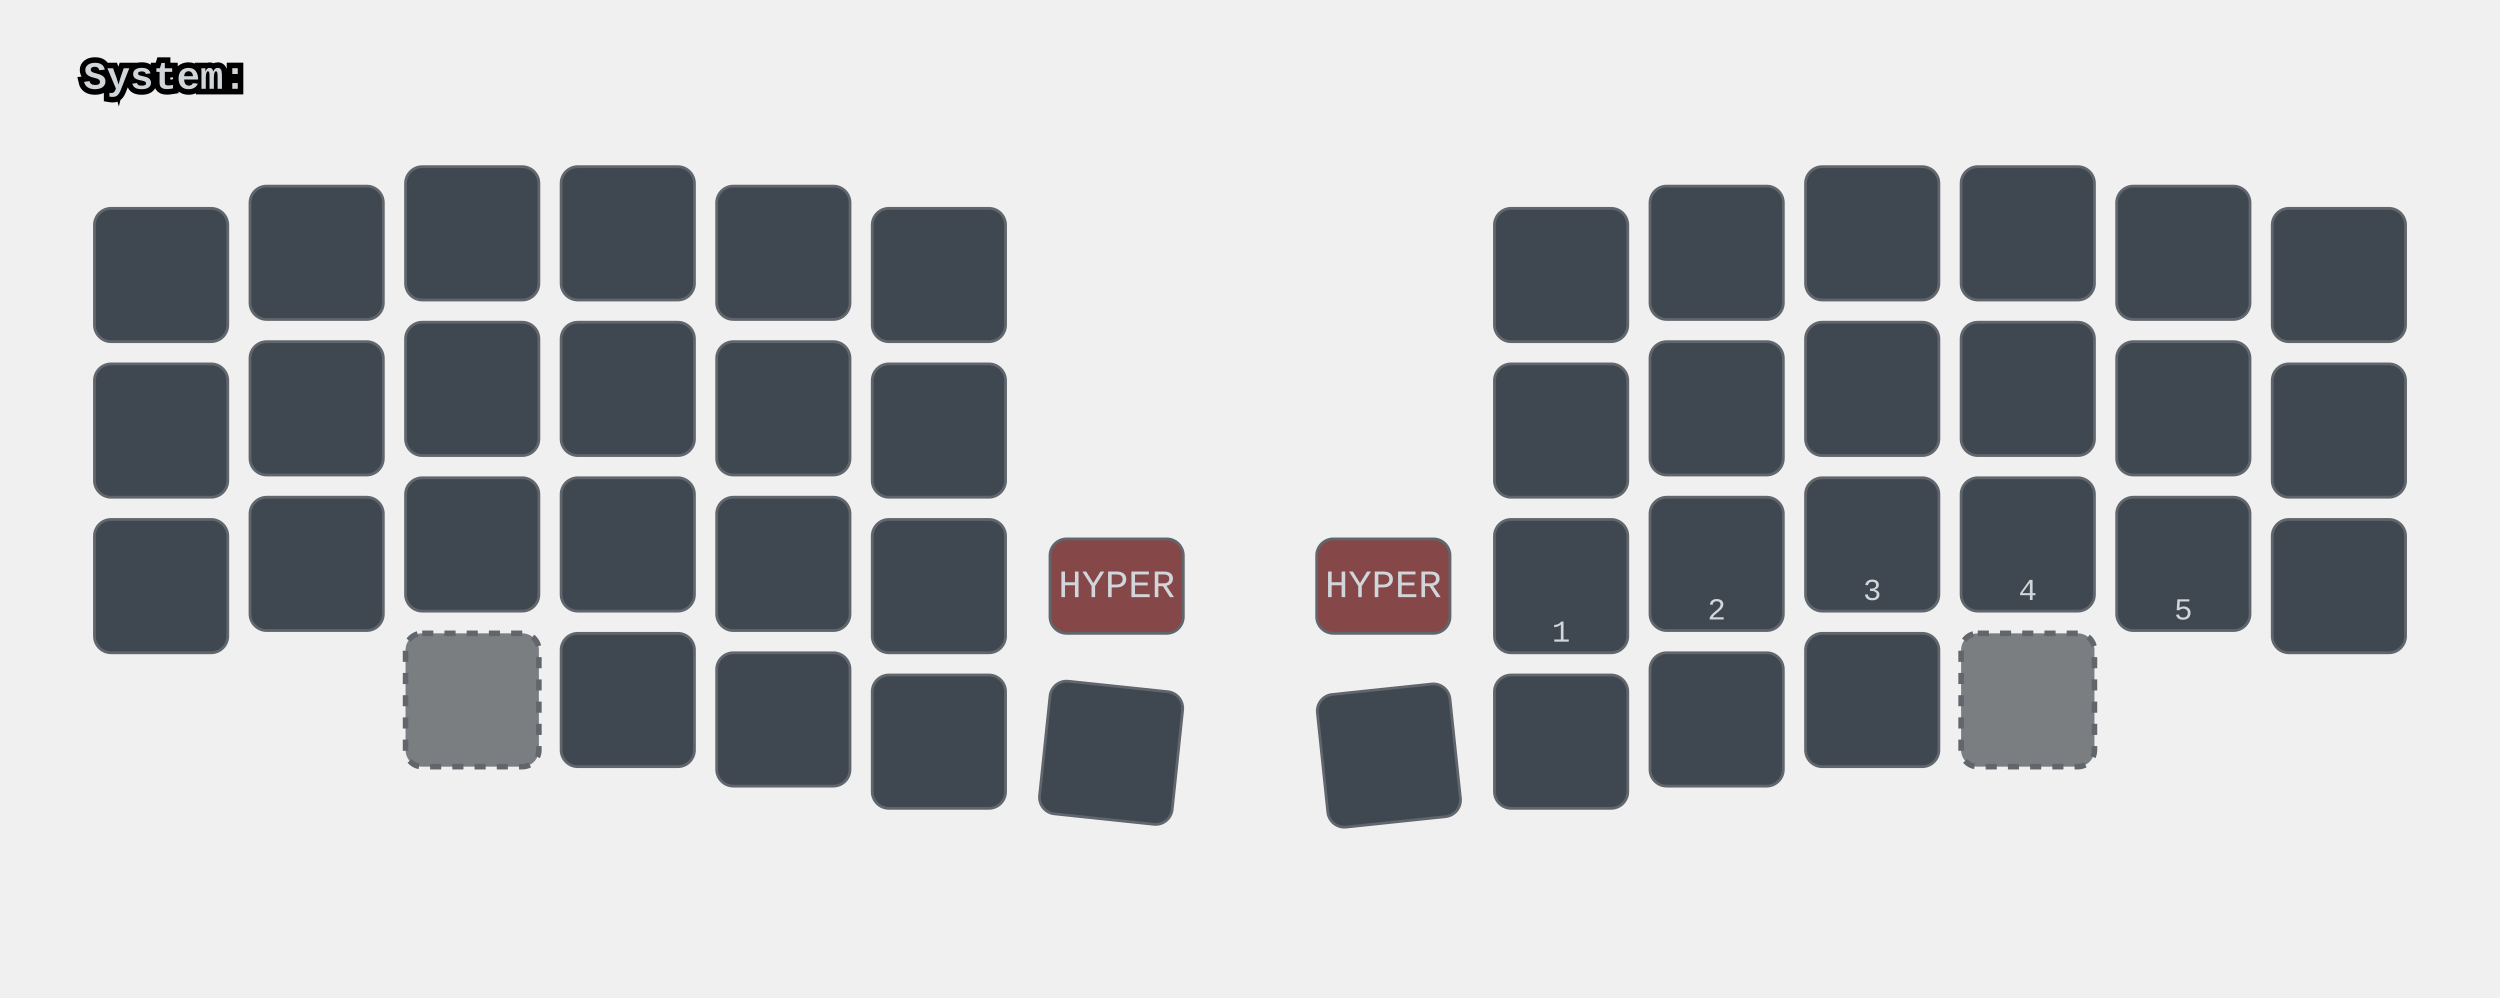
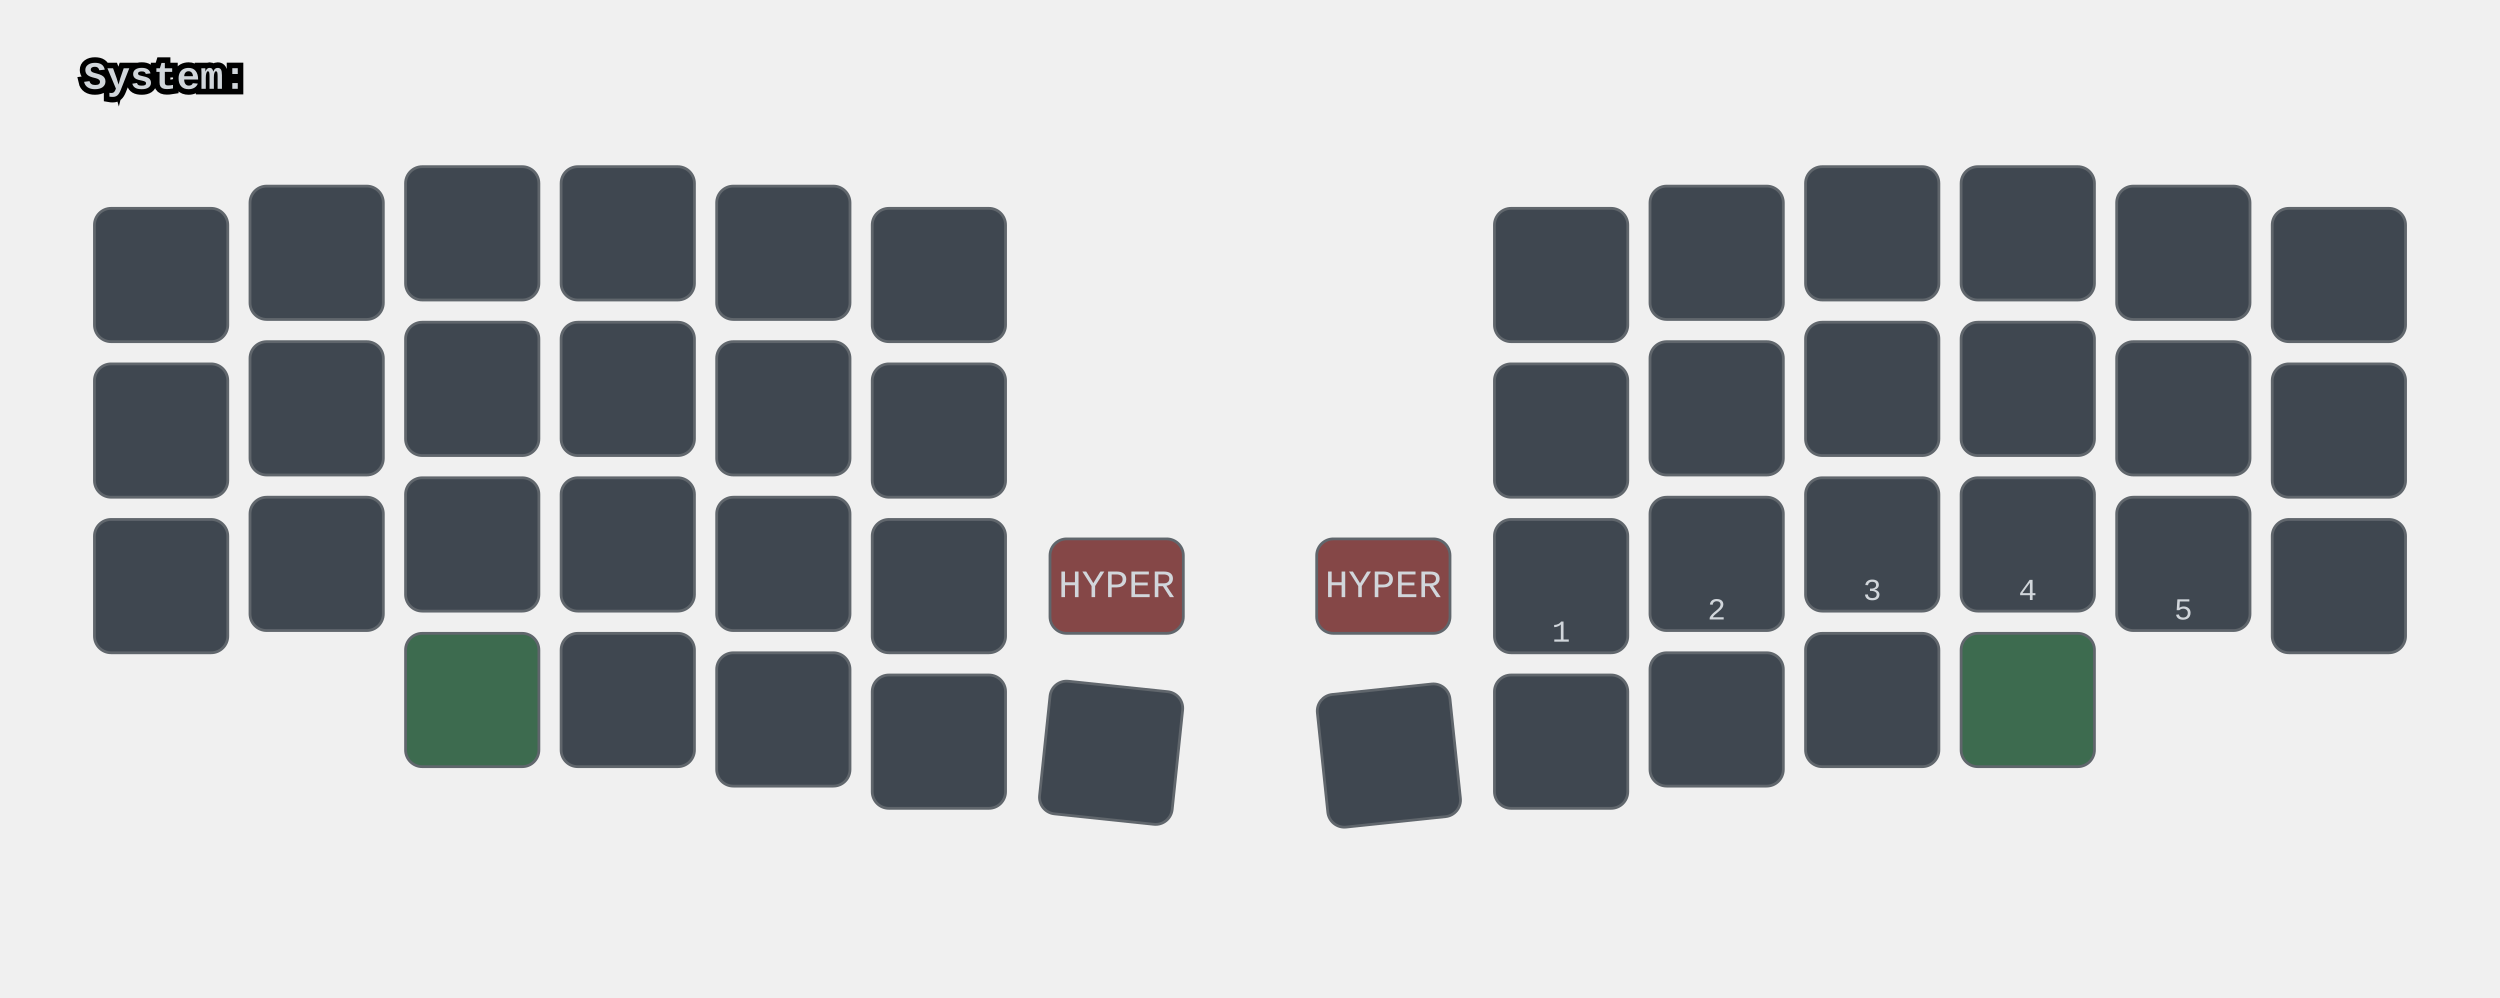
<svg xmlns="http://www.w3.org/2000/svg" xmlns:xlink="http://www.w3.org/1999/xlink" width="900" height="359" viewBox="0 0 900 359" class="keymap">
  <defs>/* start glyphs */
<svg id="mdi:apple-keyboard-caps">
      <svg id="mdi-apple-keyboard-caps" viewBox="0 0 24 24">
        <path d="M15,14V8H17.17L12,2.83L6.83,8H9V14H15M12,0L22,10H17V16H7V10H2L12,0M7,18H17V24H7V18M15,20H9V22H15V20Z" />
      </svg>
    </svg>
    <svg id="mdi:apple-keyboard-command">
      <svg id="mdi-apple-keyboard-command" viewBox="0 0 24 24">
        <path d="M6,2A4,4 0 0,1 10,6V8H14V6A4,4 0 0,1 18,2A4,4 0 0,1 22,6A4,4 0 0,1 18,10H16V14H18A4,4 0 0,1 22,18A4,4 0 0,1 18,22A4,4 0 0,1 14,18V16H10V18A4,4 0 0,1 6,22A4,4 0 0,1 2,18A4,4 0 0,1 6,14H8V10H6A4,4 0 0,1 2,6A4,4 0 0,1 6,2M16,18A2,2 0 0,0 18,20A2,2 0 0,0 20,18A2,2 0 0,0 18,16H16V18M14,10H10V14H14V10M6,16A2,2 0 0,0 4,18A2,2 0 0,0 6,20A2,2 0 0,0 8,18V16H6M8,6A2,2 0 0,0 6,4A2,2 0 0,0 4,6A2,2 0 0,0 6,8H8V6M18,8A2,2 0 0,0 20,6A2,2 0 0,0 18,4A2,2 0 0,0 16,6V8H18Z" />
      </svg>
    </svg>
    <svg id="mdi:apple-keyboard-control">
      <svg id="mdi-apple-keyboard-control" viewBox="0 0 24 24">
        <path d="M19.78,11.78L18.36,13.19L12,6.83L5.64,13.19L4.22,11.78L12,4L19.78,11.78Z" />
      </svg>
    </svg>
    <svg id="mdi:apple-keyboard-option">
      <svg id="mdi-apple-keyboard-option" viewBox="0 0 24 24">
        <path d="M3,4H9.11L16.15,18H21V20H14.88L7.84,6H3V4M14,4H21V6H14V4Z" />
      </svg>
    </svg>
    <svg id="mdi:apple-keyboard-shift">
      <svg id="mdi-apple-keyboard-shift" viewBox="0 0 24 24">
        <path d="M15,18V12H17.17L12,6.83L6.83,12H9V18H15M12,4L22,14H17V20H7V14H2L12,4Z" />
      </svg>
    </svg>
+     <svg id="mdi:arrow-all">
+       <svg id="mdi-arrow-all" viewBox="0 0 24 24">
+         <path d="M13,11H18L16.5,9.5L17.92,8.08L21.84,12L17.92,15.92L16.5,14.5L18,13H13V18L14.5,16.5L15.92,17.92L12,21.84L8.08,17.92L9.5,16.5L11,18V13H6L7.5,14.5L6.08,15.92L2.16,12L6.08,8.08L7.5,9.5L6,11H11V6L9.5,7.5L8.08,6.08L12,2.16L15.92,6.08L14.5,7.5L13,6V11Z" />
+       </svg>
+     </svg>
    <svg id="mdi:backspace">
      <svg id="mdi-backspace" viewBox="0 0 24 24">
        <path d="M22,3H7C6.31,3 5.77,3.35 5.41,3.88L0,12L5.41,20.11C5.77,20.64 6.31,21 7,21H22A2,2 0 0,0 24,19V5A2,2 0 0,0 22,3M19,15.59L17.59,17L14,13.41L10.41,17L9,15.59L12.59,12L9,8.41L10.41,7L14,10.59L17.59,7L19,8.41L15.41,12" />
      </svg>
    </svg>
    <svg id="mdi:backspace-reverse">
      <svg id="mdi-backspace-reverse" viewBox="0 0 24 24">
        <path d="M2,21H17C17.7,21 18.2,20.6 18.6,20.1L24,12L18.6,3.9C18.2,3.4 17.7,3 17,3H2A2,2 0 0,0 0,5V19A2,2 0 0,0 2,21M5,8.4L6.4,7L10,10.6L13.6,7L15,8.4L11.4,12L15,15.6L13.6,17L10,13.4L6.4,17L5,15.6L8.6,12" />
      </svg>
    </svg>
    <svg id="mdi:bluetooth-connect">
      <svg id="mdi-bluetooth-connect" viewBox="0 0 24 24">
        <path d="M19,10L17,12L19,14L21,12M14.88,16.29L13,18.17V14.41M13,5.83L14.88,7.71L13,9.58M17.71,7.71L12,2H11V9.58L6.41,5L5,6.41L10.59,12L5,17.58L6.41,19L11,14.41V22H12L17.71,16.29L13.41,12M7,12L5,10L3,12L5,14L7,12Z" />
      </svg>
    </svg>
    <svg id="mdi:bluetooth-off">
      <svg id="mdi-bluetooth-off" viewBox="0 0 24 24">
        <path d="M13,5.83L14.88,7.71L13.28,9.31L14.69,10.72L17.71,7.7L12,2H11V7.03L13,9.03M5.41,4L4,5.41L10.59,12L5,17.59L6.41,19L11,14.41V22H12L16.29,17.71L18.59,20L20,18.59M13,18.17V14.41L14.88,16.29" />
      </svg>
    </svg>
    <svg id="mdi:brightness-5">
      <svg id="mdi-brightness-5" viewBox="0 0 24 24">
        <path d="M12,18A6,6 0 0,1 6,12A6,6 0 0,1 12,6A6,6 0 0,1 18,12A6,6 0 0,1 12,18M20,15.31L23.31,12L20,8.69V4H15.31L12,0.69L8.69,4H4V8.69L0.69,12L4,15.31V20H8.69L12,23.31L15.31,20H20V15.31Z" />
      </svg>
    </svg>
    <svg id="mdi:brightness-7">
      <svg id="mdi-brightness-7" viewBox="0 0 24 24">
        <path d="M12,8A4,4 0 0,0 8,12A4,4 0 0,0 12,16A4,4 0 0,0 16,12A4,4 0 0,0 12,8M12,18A6,6 0 0,1 6,12A6,6 0 0,1 12,6A6,6 0 0,1 18,12A6,6 0 0,1 12,18M20,8.69V4H15.31L12,0.69L8.69,4H4V8.69L0.69,12L4,15.31V20H8.69L12,23.31L15.31,20H20V15.31L23.31,12L20,8.69Z" />
      </svg>
    </svg>
    <svg id="mdi:code-block-tags">
      <svg id="mdi-code-block-tags" viewBox="0 0 24 24">
        <path d="M5.59 3.41L7 4.82L3.82 8L7 11.18L5.59 12.6L1 8L5.59 3.41M11.41 3.41L16 8L11.41 12.6L10 11.18L13.18 8L10 4.82L11.41 3.41M22 6V18C22 19.11 21.11 20 20 20H4C2.9 20 2 19.11 2 18V14H4V18H20V6H17.03V4H20C21.11 4 22 4.89 22 6Z" />
      </svg>
    </svg>
+     <svg id="mdi:code-braces">
+       <svg id="mdi-code-braces" viewBox="0 0 24 24">
+         <path d="M8,3A2,2 0 0,0 6,5V9A2,2 0 0,1 4,11H3V13H4A2,2 0 0,1 6,15V19A2,2 0 0,0 8,21H10V19H8V14A2,2 0 0,0 6,12A2,2 0 0,0 8,10V5H10V3M16,3A2,2 0 0,1 18,5V9A2,2 0 0,0 20,11H21V13H20A2,2 0 0,0 18,15V19A2,2 0 0,1 16,21H14V19H16V14A2,2 0 0,1 18,12A2,2 0 0,1 16,10V5H14V3H16Z" />
+       </svg>
+     </svg>
+     <svg id="mdi:cog-outline">
+       <svg id="mdi-cog-outline" viewBox="0 0 24 24">
+         <path d="M12,8A4,4 0 0,1 16,12A4,4 0 0,1 12,16A4,4 0 0,1 8,12A4,4 0 0,1 12,8M12,10A2,2 0 0,0 10,12A2,2 0 0,0 12,14A2,2 0 0,0 14,12A2,2 0 0,0 12,10M10,22C9.75,22 9.54,21.82 9.5,21.58L9.13,18.93C8.5,18.68 7.96,18.34 7.44,17.94L4.95,18.95C4.73,19.03 4.46,18.95 4.34,18.73L2.34,15.27C2.21,15.05 2.27,14.78 2.46,14.63L4.57,12.97L4.5,12L4.57,11L2.46,9.37C2.27,9.22 2.21,8.95 2.34,8.73L4.34,5.27C4.46,5.05 4.73,4.96 4.95,5.05L7.44,6.05C7.96,5.66 8.5,5.32 9.13,5.07L9.5,2.42C9.54,2.18 9.75,2 10,2H14C14.25,2 14.46,2.18 14.5,2.42L14.87,5.07C15.5,5.32 16.04,5.66 16.56,6.05L19.05,5.05C19.27,4.96 19.54,5.05 19.66,5.27L21.66,8.73C21.79,8.95 21.73,9.22 21.54,9.37L19.43,11L19.5,12L19.43,13L21.54,14.63C21.73,14.78 21.79,15.05 21.66,15.27L19.66,18.73C19.54,18.95 19.27,19.04 19.05,18.95L16.56,17.95C16.04,18.34 15.5,18.68 14.87,18.93L14.5,21.58C14.46,21.82 14.25,22 14,22H10M11.25,4L10.88,6.61C9.68,6.86 8.62,7.5 7.85,8.39L5.44,7.35L4.69,8.65L6.8,10.2C6.4,11.37 6.4,12.64 6.8,13.8L4.68,15.36L5.43,16.66L7.86,15.62C8.63,16.5 9.68,17.14 10.87,17.38L11.24,20H12.76L13.13,17.39C14.32,17.14 15.37,16.5 16.14,15.62L18.57,16.66L19.32,15.36L17.2,13.81C17.6,12.64 17.6,11.37 17.2,10.2L19.31,8.65L18.56,7.35L16.15,8.39C15.38,7.5 14.32,6.86 13.12,6.62L12.75,4H11.25Z" />
+       </svg>
+     </svg>
    <svg id="mdi:content-copy">
      <svg id="mdi-content-copy" viewBox="0 0 24 24">
        <path d="M19,21H8V7H19M19,5H8A2,2 0 0,0 6,7V21A2,2 0 0,0 8,23H19A2,2 0 0,0 21,21V7A2,2 0 0,0 19,5M16,1H4A2,2 0 0,0 2,3V17H4V3H16V1Z" />
      </svg>
    </svg>
    <svg id="mdi:content-cut">
      <svg id="mdi-content-cut" viewBox="0 0 24 24">
        <path d="M19,3L13,9L15,11L22,4V3M12,12.5A0.5,0.5 0 0,1 11.5,12A0.5,0.5 0 0,1 12,11.5A0.5,0.5 0 0,1 12.5,12A0.5,0.5 0 0,1 12,12.5M6,20A2,2 0 0,1 4,18C4,16.89 4.9,16 6,16A2,2 0 0,1 8,18C8,19.11 7.1,20 6,20M6,8A2,2 0 0,1 4,6C4,4.89 4.9,4 6,4A2,2 0 0,1 8,6C8,7.11 7.1,8 6,8M9.64,7.64C9.87,7.14 10,6.59 10,6A4,4 0 0,0 6,2A4,4 0 0,0 2,6A4,4 0 0,0 6,10C6.59,10 7.14,9.87 7.64,9.64L10,12L7.64,14.36C7.14,14.13 6.59,14 6,14A4,4 0 0,0 2,18A4,4 0 0,0 6,22A4,4 0 0,0 10,18C10,17.41 9.87,16.86 9.64,16.36L12,14L19,21H22V20L9.64,7.64Z" />
      </svg>
    </svg>
    <svg id="mdi:content-paste">
      <svg id="mdi-content-paste" viewBox="0 0 24 24">
        <path d="M19,20H5V4H7V7H17V4H19M12,2A1,1 0 0,1 13,3A1,1 0 0,1 12,4A1,1 0 0,1 11,3A1,1 0 0,1 12,2M19,2H14.82C14.4,0.84 13.3,0 12,0C10.7,0 9.6,0.84 9.18,2H5A2,2 0 0,0 3,4V20A2,2 0 0,0 5,22H19A2,2 0 0,0 21,20V4A2,2 0 0,0 19,2Z" />
      </svg>
    </svg>
    <svg id="mdi:dock-window">
      <svg id="mdi-dock-window" viewBox="0 0 24 24">
        <path d="M18 18V20H4A2 2 0 0 1 2 18V8H4V18M22 6V14A2 2 0 0 1 20 16H8A2 2 0 0 1 6 14V6A2 2 0 0 1 8 4H20A2 2 0 0 1 22 6M20 6H8V14H20Z" />
      </svg>
    </svg>
    <svg id="mdi:folder-search-outline">
      <svg id="mdi-folder-search-outline" viewBox="0 0 24 24">
        <path d="M16.5,12C19,12 21,14 21,16.5C21,17.38 20.75,18.21 20.31,18.9L23.39,22L22,23.39L18.88,20.32C18.19,20.75 17.37,21 16.5,21C14,21 12,19 12,16.5C12,14 14,12 16.5,12M16.5,14A2.5,2.5 0 0,0 14,16.5A2.5,2.5 0 0,0 16.5,19A2.5,2.5 0 0,0 19,16.5A2.5,2.5 0 0,0 16.5,14M19,8H3V18H10.17C10.34,18.72 10.63,19.39 11,20H3C1.89,20 1,19.1 1,18V6C1,4.89 1.89,4 3,4H9L11,6H19A2,2 0 0,1 21,8V11.81C20.42,11.26 19.75,10.81 19,10.5V8Z" />
      </svg>
    </svg>
    <svg id="mdi:format-letter-ends-with">
      <svg id="mdi-format-letter-ends-with" viewBox="0 0 24 24">
        <path d="M11.14 4L6.43 16H8.36L9.32 13.43H14.67L15.64 16H17.57L12.86 4M12 6.29L14.03 11.71H9.96M20 14V18H2V20H22V14Z" />
      </svg>
    </svg>
    <svg id="mdi:format-letter-starts-with">
      <svg id="mdi-format-letter-starts-with" viewBox="0 0 24 24">
        <path d="M11.14 4L6.43 16H8.36L9.32 13.43H14.67L15.64 16H17.57L12.86 4M12 6.29L14.03 11.71H9.96M4 18V15H2V20H22V18Z" />
      </svg>
    </svg>
    <svg id="mdi:format-pilcrow-arrow-left">
      <svg id="mdi-format-pilcrow-arrow-left" viewBox="0 0 24 24">
        <path d="M8,17V14L4,18L8,22V19H20V17M10,10V15H12V4H14V15H16V4H18V2H10A4,4 0 0,0 6,6A4,4 0 0,0 10,10Z" />
      </svg>
    </svg>
    <svg id="mdi:format-pilcrow-arrow-right">
      <svg id="mdi-format-pilcrow-arrow-right" viewBox="0 0 24 24">
        <path d="M21,18L17,14V17H5V19H17V22M9,10V15H11V4H13V15H15V4H17V2H9A4,4 0 0,0 5,6A4,4 0 0,0 9,10Z" />
      </svg>
    </svg>
+     <svg id="mdi:keyboard-f1">
+       <svg id="mdi-keyboard-f1" viewBox="0 0 24 24">
+         <path d="M6 7H12V9H8V11H11V13H8V17H6V7M14 7H18V17H16V9H14V7Z" />
+       </svg>
+     </svg>
    <svg id="mdi:keyboard-return">
      <svg id="mdi-keyboard-return" viewBox="0 0 24 24">
        <path d="M19,7V11H5.83L9.41,7.41L8,6L2,12L8,18L9.41,16.58L5.83,13H21V7H19Z" />
      </svg>
    </svg>
    <svg id="mdi:keyboard-space">
      <svg id="mdi-keyboard-space" viewBox="0 0 24 24">
        <path d="M3 15H5V19H19V15H21V19C21 20.1 20.1 21 19 21H5C3.9 21 3 20.1 3 19V15Z" />
      </svg>
    </svg>
    <svg id="mdi:keyboard-tab">
      <svg id="mdi-keyboard-tab" viewBox="0 0 24 24">
        <path d="M20,18H22V6H20M11.59,7.41L15.17,11H1V13H15.17L11.59,16.58L13,18L19,12L13,6L11.59,7.41Z" />
      </svg>
    </svg>
    <svg id="mdi:keyboard-variant">
      <svg id="mdi-keyboard-variant" viewBox="0 0 24 24">
        <path d="M6,16H18V18H6V16M6,13V15H2V13H6M7,15V13H10V15H7M11,15V13H13V15H11M14,15V13H17V15H14M18,15V13H22V15H18M2,10H5V12H2V10M19,12V10H22V12H19M18,12H16V10H18V12M8,12H6V10H8V12M12,12H9V10H12V12M15,12H13V10H15V12M2,9V7H4V9H2M5,9V7H7V9H5M8,9V7H10V9H8M11,9V7H13V9H11M14,9V7H16V9H14M17,9V7H22V9H17Z" />
      </svg>
    </svg>
    <svg id="mdi:lightbulb-off-outline">
      <svg id="mdi-lightbulb-off-outline" viewBox="0 0 24 24">
        <path d="M12,2C9.76,2 7.78,3.05 6.5,4.68L7.93,6.11C8.84,4.84 10.32,4 12,4A5,5 0 0,1 17,9C17,10.68 16.16,12.16 14.89,13.06L16.31,14.5C17.94,13.21 19,11.24 19,9A7,7 0 0,0 12,2M3.28,4L2,5.27L5.04,8.3C5,8.53 5,8.76 5,9C5,11.38 6.19,13.47 8,14.74V17A1,1 0 0,0 9,18H14.73L18.73,22L20,20.72L3.28,4M7.23,10.5L12.73,16H10V13.58C8.68,13 7.66,11.88 7.23,10.5M9,20V21A1,1 0 0,0 10,22H14A1,1 0 0,0 15,21V20H9Z" />
      </svg>
    </svg>
    <svg id="mdi:lightbulb-on-20">
      <svg id="mdi-lightbulb-on-20" viewBox="0 0 24 24">
        <path d="M1 11H4V13H1V11M4.9 3.5L3.5 4.9L5.6 7L7 5.6L4.9 3.5M13 1H11V4H13V1M20 11V13H23V11H20M10 22C10 22.6 10.4 23 11 23H13C13.6 23 14 22.6 14 22V21H10V22M19.1 3.5L17 5.6L18.4 7L20.5 4.9L19.1 3.5M18 12C18 14.2 16.8 16.2 15 17.2V19C15 19.6 14.6 20 14 20H10C9.4 20 9 19.6 9 19V17.2C7.2 16.2 6 14.2 6 12C6 8.7 8.7 6 12 6S18 8.7 18 12M16 12C16 9.79 14.21 8 12 8S8 9.79 8 12 9.79 16 12 16 16 14.21 16 12Z" />
      </svg>
    </svg>
    <svg id="mdi:lightbulb-on-90">
      <svg id="mdi-lightbulb-on-90" viewBox="0 0 24 24">
        <path d="M7 5.6L5.6 7L3.5 4.9L4.9 3.5L7 5.6M10 22C10 22.6 10.4 23 11 23H13C13.6 23 14 22.6 14 22V21H10V22M1 13H4V11H1V13M13 1H11V4H13V1M20 11V13H23V11H20M19.1 3.5L17 5.6L18.4 7L20.5 4.9L19.1 3.5M18 12C18 14.2 16.8 16.2 15 17.2V19C15 19.6 14.6 20 14 20H10C9.4 20 9 19.6 9 19V17.2C7.2 16.2 6 14.2 6 12C6 8.7 8.7 6 12 6S18 8.7 18 12M12 8C11 8 10.09 8.38 9.39 9H14.61C13.91 8.38 13 8 12 8Z" />
      </svg>
    </svg>
    <svg id="mdi:lock-outline">
      <svg id="mdi-lock-outline" viewBox="0 0 24 24">
        <path d="M12,17C10.89,17 10,16.1 10,15C10,13.89 10.89,13 12,13A2,2 0 0,1 14,15A2,2 0 0,1 12,17M18,20V10H6V20H18M18,8A2,2 0 0,1 20,10V20A2,2 0 0,1 18,22H6C4.89,22 4,21.1 4,20V10C4,8.89 4.89,8 6,8H7V6A5,5 0 0,1 12,1A5,5 0 0,1 17,6V8H18M12,3A3,3 0 0,0 9,6V8H15V6A3,3 0 0,0 12,3Z" />
      </svg>
    </svg>
+     <svg id="mdi:monitor">
+       <svg id="mdi-monitor" viewBox="0 0 24 24">
+         <path d="M21,16H3V4H21M21,2H3C1.89,2 1,2.89 1,4V16A2,2 0 0,0 3,18H10V20H8V22H16V20H14V18H21A2,2 0 0,0 23,16V4C23,2.89 22.1,2 21,2Z" />
+       </svg>
+     </svg>
    <svg id="mdi:mouse">
      <svg id="mdi-mouse" viewBox="0 0 24 24">
        <path d="M11,1.07C7.05,1.56 4,4.92 4,9H11M4,15A8,8 0 0,0 12,23A8,8 0 0,0 20,15V11H4M13,1.07V9H20C20,4.92 16.94,1.56 13,1.07Z" />
      </svg>
    </svg>
    <svg id="mdi:mouse-left-click-outline">
      <svg id="mdi-mouse-left-click-outline" viewBox="0 0 24 24">
        <path d="M13 9V1.07C13.7 1.16 14.37 1.33 15 1.59C17.33 2.53 19.11 4.53 19.75 7C19.91 7.64 20 8.31 20 9H13M17.66 7C17.18 5.65 16.23 4.5 15 3.81V7H17.66M6 15V13H18V15C18 16.59 17.37 18.12 16.24 19.24C15.12 20.37 13.59 21 12 21C10.41 21 8.88 20.37 7.76 19.24C6.63 18.12 6 16.59 6 15M4 15C4 17.12 4.84 19.16 6.34 20.66C7.84 22.16 9.88 23 12 23C14.12 23 16.16 22.16 17.66 20.66C19.16 19.16 20 17.12 20 15V11H4V15M11 9V1.07C7.06 1.56 4 4.92 4 9H11Z" />
      </svg>
    </svg>
    <svg id="mdi:mouse-right-click-outline">
      <svg id="mdi-mouse-right-click-outline" viewBox="0 0 24 24">
        <path d="M13 9V1.07C16.94 1.56 20 4.92 20 9H13M11 9V1.07C10.3 1.16 9.63 1.33 9 1.59C6.67 2.53 4.89 4.53 4.25 7C4.09 7.64 4 8.31 4 9H11M6.34 7C6.82 5.65 7.78 4.5 9 3.81V7H6.34M6 15V13H18V15C18 16.59 17.37 18.12 16.24 19.24C15.12 20.37 13.59 21 12 21C10.41 21 8.88 20.37 7.76 19.24C6.63 18.12 6 16.59 6 15M4 15C4 17.12 4.84 19.16 6.34 20.66C7.84 22.16 9.88 23 12 23C14.12 23 16.16 22.16 17.66 20.66C19.16 19.16 20 17.12 20 15V11H4V15Z" />
      </svg>
    </svg>
-     <svg id="mdi:numeric-1-box-multiple-outline">
-       <svg id="mdi-numeric-1-box-multiple-outline" viewBox="0 0 24 24">
-         <path d="M21,17H7V3H21M21,1H7A2,2 0 0,0 5,3V17A2,2 0 0,0 7,19H21A2,2 0 0,0 23,17V3A2,2 0 0,0 21,1M14,15H16V5H12V7H14M3,5H1V21A2,2 0 0,0 3,23H19V21H3V5Z" />
-       </svg>
-     </svg>
-     <svg id="mdi:numeric-2-box-multiple-outline">
-       <svg id="mdi-numeric-2-box-multiple-outline" viewBox="0 0 24 24">
-         <path d="M17,13H13V11H15A2,2 0 0,0 17,9V7C17,5.89 16.1,5 15,5H11V7H15V9H13A2,2 0 0,0 11,11V15H17M21,17H7V3H21M21,1H7A2,2 0 0,0 5,3V17A2,2 0 0,0 7,19H21A2,2 0 0,0 23,17V3A2,2 0 0,0 21,1M3,5H1V21A2,2 0 0,0 3,23H19V21H3V5Z" />
-       </svg>
-     </svg>
-     <svg id="mdi:numeric-3-box-multiple-outline">
-       <svg id="mdi-numeric-3-box-multiple-outline" viewBox="0 0 24 24">
-         <path d="M17,13V11.5A1.5,1.5 0 0,0 15.5,10A1.5,1.5 0 0,0 17,8.5V7C17,5.89 16.1,5 15,5H11V7H15V9H13V11H15V13H11V15H15A2,2 0 0,0 17,13M3,5H1V21A2,2 0 0,0 3,23H19V21H3M21,17H7V3H21M21,1H7A2,2 0 0,0 5,3V17A2,2 0 0,0 7,19H21A2,2 0 0,0 23,17V3A2,2 0 0,0 21,1Z" />
-       </svg>
-     </svg>
-     <svg id="mdi:numeric-4-box-multiple-outline">
-       <svg id="mdi-numeric-4-box-multiple-outline" viewBox="0 0 24 24">
-         <path d="M21,17H7V3H21M21,1H7A2,2 0 0,0 5,3V17A2,2 0 0,0 7,19H21A2,2 0 0,0 23,17V3A2,2 0 0,0 21,1M15,15H17V5H15V9H13V5H11V11H15M3,5H1V21A2,2 0 0,0 3,23H19V21H3V5Z" />
-       </svg>
-     </svg>
-     <svg id="mdi:numeric-5-box-multiple-outline">
-       <svg id="mdi-numeric-5-box-multiple-outline" viewBox="0 0 24 24">
-         <path d="M17,13V11C17,9.89 16.1,9 15,9H13V7H17V5H11V11H15V13H11V15H15A2,2 0 0,0 17,13M3,5H1V21A2,2 0 0,0 3,23H19V21H3M21,17H7V3H21M21,1H7A2,2 0 0,0 5,3V17A2,2 0 0,0 7,19H21A2,2 0 0,0 23,17V3A2,2 0 0,0 21,1Z" />
-       </svg>
-     </svg>
-     <svg id="mdi:numeric-6-box-multiple-outline">
-       <svg id="mdi-numeric-6-box-multiple-outline" viewBox="0 0 24 24">
-         <path d="M13,11H15V13H13M13,15H15A2,2 0 0,0 17,13V11C17,9.89 16.1,9 15,9H13V7H17V5H13A2,2 0 0,0 11,7V13C11,14.11 11.9,15 13,15M21,17H7V3H21M21,1H7A2,2 0 0,0 5,3V17A2,2 0 0,0 7,19H21A2,2 0 0,0 23,17V3A2,2 0 0,0 21,1M3,5H1V21A2,2 0 0,0 3,23H19V21H3V5Z" />
-       </svg>
-     </svg>
-     <svg id="mdi:numeric-7-box-multiple-outline">
-       <svg id="mdi-numeric-7-box-multiple-outline" viewBox="0 0 24 24">
-         <path d="M13,15L17,7V5H11V7H15L11,15M21,17H7V3H21M21,1H7A2,2 0 0,0 5,3V17A2,2 0 0,0 7,19H21A2,2 0 0,0 23,17V3A2,2 0 0,0 21,1M3,5H1V21A2,2 0 0,0 3,23H19V21H3V5Z" />
-       </svg>
-     </svg>
-     <svg id="mdi:numeric-8-box-multiple-outline">
-       <svg id="mdi-numeric-8-box-multiple-outline" viewBox="0 0 24 24">
-         <path d="M13,11H15V13H13M13,7H15V9H13M13,15H15A2,2 0 0,0 17,13V11.5A1.5,1.5 0 0,0 15.5,10A1.5,1.5 0 0,0 17,8.5V7C17,5.89 16.1,5 15,5H13A2,2 0 0,0 11,7V8.5A1.5,1.5 0 0,0 12.5,10A1.5,1.5 0 0,0 11,11.5V13C11,14.11 11.9,15 13,15M21,17H7V3H21M21,1H7A2,2 0 0,0 5,3V17A2,2 0 0,0 7,19H21A2,2 0 0,0 23,17V3A2,2 0 0,0 21,1M3,5H1V21A2,2 0 0,0 3,23H19V21H3V5Z" />
+     <svg id="mdi:mouse-variant">
+       <svg id="mdi-mouse-variant" viewBox="0 0 24 24">
+         <path d="M14,7H10V2.1C12.28,2.56 14,4.58 14,7M4,7C4,4.58 5.72,2.56 8,2.1V7H4M14,12C14,14.42 12.28,16.44 10,16.9V18A3,3 0 0,0 13,21A3,3 0 0,0 16,18V13A4,4 0 0,1 20,9H22L21,10L22,11H20A2,2 0 0,0 18,13H18V18A5,5 0 0,1 13,23A5,5 0 0,1 8,18V16.9C5.72,16.44 4,14.42 4,12V9H14V12Z" />
+       </svg>
+     </svg>
+     <svg id="mdi:music">
+       <svg id="mdi-music" viewBox="0 0 24 24">
+         <path d="M21,3V15.5A3.5,3.5 0 0,1 17.5,19A3.5,3.5 0 0,1 14,15.5A3.5,3.5 0 0,1 17.5,12C18.04,12 18.55,12.12 19,12.34V6.47L9,8.6V17.5A3.5,3.5 0 0,1 5.5,21A3.5,3.5 0 0,1 2,17.5A3.5,3.5 0 0,1 5.5,14C6.04,14 6.55,14.12 7,14.34V6L21,3Z" />
+       </svg>
+     </svg>
+     <svg id="mdi:numeric">
+       <svg id="mdi-numeric" viewBox="0 0 24 24">
+         <path d="M4,17V9H2V7H6V17H4M22,15C22,16.11 21.1,17 20,17H16V15H20V13H18V11H20V9H16V7H20A2,2 0 0,1 22,9V10.5A1.5,1.5 0 0,1 20.5,12A1.5,1.5 0 0,1 22,13.5V15M14,15V17H8V13C8,11.89 8.9,11 10,11H12V9H8V7H12A2,2 0 0,1 14,9V11C14,12.11 13.1,13 12,13H10V15H14Z" />
      </svg>
    </svg>
    <svg id="mdi:play-pause">
      <svg id="mdi-play-pause" viewBox="0 0 24 24">
        <path d="M3,5V19L11,12M13,19H16V5H13M18,5V19H21V5" />
      </svg>
    </svg>
    <svg id="mdi:power">
      <svg id="mdi-power" viewBox="0 0 24 24">
        <path d="M16.56,5.44L15.11,6.89C16.84,7.94 18,9.83 18,12A6,6 0 0,1 12,18A6,6 0 0,1 6,12C6,9.83 7.16,7.94 8.88,6.88L7.44,5.44C5.36,6.88 4,9.28 4,12A8,8 0 0,0 12,20A8,8 0 0,0 20,12C20,9.28 18.64,6.88 16.56,5.44M13,3H11V13H13" />
      </svg>
    </svg>
    <svg id="mdi:power-plug-outline">
      <svg id="mdi-power-plug-outline" viewBox="0 0 24 24">
        <path d="M16 7V3H14V7H10V3H8V7C7 7 6 8 6 9V14.5L9.5 18V21H14.5V18L18 14.5V9C18 8 17 7 16 7M16 13.67L13.09 16.59L12.67 17H11.33L10.92 16.59L8 13.67V9.09C8 9.06 8.06 9 8.09 9H15.92C15.95 9 16 9.06 16 9.09V13.67Z" />
      </svg>
    </svg>
    <svg id="mdi:redo">
      <svg id="mdi-redo" viewBox="0 0 24 24">
        <path d="M18.4,10.6C16.55,9 14.15,8 11.5,8C6.85,8 2.92,11.03 1.54,15.22L3.9,16C4.95,12.81 7.95,10.5 11.5,10.5C13.45,10.5 15.23,11.22 16.62,12.38L13,16H22V7L18.4,10.6Z" />
      </svg>
    </svg>
    <svg id="mdi:restart">
      <svg id="mdi-restart" viewBox="0 0 24 24">
        <path d="M12,4C14.1,4 16.1,4.8 17.6,6.3C20.7,9.4 20.7,14.5 17.6,17.6C15.8,19.5 13.3,20.2 10.9,19.9L11.4,17.9C13.1,18.1 14.9,17.5 16.2,16.2C18.5,13.9 18.5,10.1 16.2,7.7C15.1,6.6 13.5,6 12,6V10.6L7,5.6L12,0.6V4M6.3,17.6C3.7,15 3.3,11 5.1,7.9L6.6,9.4C5.5,11.6 5.9,14.4 7.8,16.2C8.3,16.7 8.9,17.1 9.6,17.4L9,19.4C8,19 7.1,18.4 6.3,17.6Z" />
      </svg>
    </svg>
    <svg id="mdi:skip-backward">
      <svg id="mdi-skip-backward" viewBox="0 0 24 24">
        <path d="M20,5V19L13,12M6,5V19H4V5M13,5V19L6,12" />
      </svg>
    </svg>
    <svg id="mdi:skip-forward">
      <svg id="mdi-skip-forward" viewBox="0 0 24 24">
        <path d="M4,5V19L11,12M18,5V19H20V5M11,5V19L18,12" />
      </svg>
    </svg>
    <svg id="mdi:stop">
      <svg id="mdi-stop" viewBox="0 0 24 24">
        <path d="M18,18H6V6H18V18Z" />
      </svg>
    </svg>
    <svg id="mdi:undo">
      <svg id="mdi-undo" viewBox="0 0 24 24">
        <path d="M12.5,8C9.85,8 7.45,9 5.6,10.6L2,7V16H11L7.38,12.38C8.77,11.22 10.54,10.5 12.5,10.5C16.04,10.5 19.05,12.81 20.1,16L22.47,15.22C21.08,11.03 17.15,8 12.5,8Z" />
      </svg>
    </svg>
    <svg id="mdi:unfold-more-horizontal">
      <svg id="mdi-unfold-more-horizontal" viewBox="0 0 24 24">
        <path d="M12,18.17L8.83,15L7.42,16.41L12,21L16.59,16.41L15.17,15M12,5.83L15.17,9L16.58,7.59L12,3L7.41,7.59L8.83,9L12,5.83Z" />
      </svg>
    </svg>
    <svg id="mdi:unfold-more-vertical">
      <svg id="mdi-unfold-more-vertical" viewBox="0 0 24 24">
        <path d="M18.17,12L15,8.83L16.41,7.41L21,12L16.41,16.58L15,15.17L18.17,12M5.83,12L9,15.17L7.59,16.59L3,12L7.59,7.42L9,8.83L5.83,12Z" />
      </svg>
    </svg>
    <svg id="mdi:usb">
      <svg id="mdi-usb" viewBox="0 0 24 24">
        <path d="M15,7V11H16V13H13V5H15L12,1L9,5H11V13H8V10.93C8.7,10.56 9.2,9.85 9.2,9C9.2,7.78 8.21,6.8 7,6.8C5.78,6.8 4.8,7.78 4.8,9C4.8,9.85 5.3,10.56 6,10.93V13A2,2 0 0,0 8,15H11V18.05C10.29,18.41 9.8,19.15 9.8,20A2.2,2.2 0 0,0 12,22.2A2.2,2.2 0 0,0 14.2,20C14.2,19.15 13.71,18.41 13,18.05V15H16A2,2 0 0,0 18,13V11H19V7H15Z" />
      </svg>
    </svg>
    <svg id="mdi:view-dashboard-outline">
      <svg id="mdi-view-dashboard-outline" viewBox="0 0 24 24">
        <path d="M19,5V7H15V5H19M9,5V11H5V5H9M19,13V19H15V13H19M9,17V19H5V17H9M21,3H13V9H21V3M11,3H3V13H11V3M21,11H13V21H21V11M11,15H3V21H11V15Z" />
      </svg>
    </svg>
    <svg id="mdi:volume-minus">
      <svg id="mdi-volume-minus" viewBox="0 0 24 24">
        <path d="M3,9H7L12,4V20L7,15H3V9M14,11H22V13H14V11Z" />
      </svg>
    </svg>
    <svg id="mdi:volume-off">
      <svg id="mdi-volume-off" viewBox="0 0 24 24">
        <path d="M12,4L9.91,6.09L12,8.18M4.27,3L3,4.27L7.73,9H3V15H7L12,20V13.27L16.25,17.53C15.58,18.04 14.83,18.46 14,18.7V20.77C15.38,20.45 16.63,19.82 17.68,18.96L19.73,21L21,19.73L12,10.73M19,12C19,12.94 18.8,13.82 18.46,14.64L19.97,16.15C20.62,14.91 21,13.5 21,12C21,7.72 18,4.14 14,3.23V5.29C16.89,6.15 19,8.83 19,12M16.5,12C16.5,10.23 15.5,8.71 14,7.97V10.18L16.45,12.63C16.5,12.43 16.5,12.21 16.5,12Z" />
      </svg>
    </svg>
    <svg id="mdi:volume-plus">
      <svg id="mdi-volume-plus" viewBox="0 0 24 24">
        <path d="M3,9H7L12,4V20L7,15H3V9M14,11H17V8H19V11H22V13H19V16H17V13H14V11Z" />
      </svg>
    </svg>
    <svg id="mdi:web">
      <svg id="mdi-web" viewBox="0 0 24 24">
        <path d="M16.36,14C16.44,13.34 16.5,12.68 16.5,12C16.5,11.32 16.44,10.66 16.36,10H19.74C19.9,10.64 20,11.31 20,12C20,12.69 19.9,13.36 19.74,14M14.59,19.56C15.19,18.45 15.65,17.25 15.97,16H18.92C17.96,17.65 16.43,18.93 14.59,19.56M14.34,14H9.66C9.56,13.34 9.5,12.68 9.5,12C9.5,11.32 9.56,10.65 9.66,10H14.34C14.43,10.65 14.5,11.32 14.5,12C14.5,12.68 14.43,13.34 14.34,14M12,19.96C11.17,18.76 10.5,17.43 10.09,16H13.91C13.5,17.43 12.83,18.76 12,19.96M8,8H5.08C6.03,6.34 7.57,5.06 9.4,4.44C8.8,5.55 8.35,6.75 8,8M5.08,16H8C8.35,17.25 8.8,18.45 9.4,19.56C7.57,18.93 6.03,17.65 5.08,16M4.26,14C4.1,13.36 4,12.69 4,12C4,11.31 4.1,10.64 4.26,10H7.64C7.56,10.66 7.5,11.32 7.5,12C7.5,12.68 7.56,13.34 7.64,14M12,4.03C12.83,5.23 13.5,6.57 13.91,8H10.09C10.5,6.57 11.17,5.23 12,4.03M18.92,8H15.97C15.65,6.75 15.19,5.55 14.59,4.44C16.43,5.07 17.96,6.34 18.92,8M12,2C6.47,2 2,6.5 2,12A10,10 0 0,0 12,22A10,10 0 0,0 22,12A10,10 0 0,0 12,2Z" />
      </svg>
    </svg>
    <svg id="mdi:window-maximize">
      <svg id="mdi-window-maximize" viewBox="0 0 24 24">
        <path d="M4,4H20V20H4V4M6,8V18H18V8H6Z" />
      </svg>
    </svg>
    <svg id="mdi:window-restore">
      <svg id="mdi-window-restore" viewBox="0 0 24 24">
        <path d="M4,8H8V4H20V16H16V20H4V8M16,8V14H18V6H10V8H16M6,12V18H14V12H6Z" />
      </svg>
    </svg>
  </defs>/* end glyphs */
<style>/* inherit to force styles through use tags */
svg path {
    fill: inherit;
}

/* font and background color specifications */
svg.keymap {
    font-family: SFMono-Regular,Consolas,Liberation Mono,Menlo,monospace;
    font-size: 14px;
    font-kerning: normal;
    text-rendering: optimizeLegibility;
    fill: #24292e;
}

/* default key styling */
rect.key {
    fill: #f6f8fa;
}

rect.key, rect.combo {
    stroke: #c9cccf;
    stroke-width: 1;
}

/* default key side styling, only used is draw_key_sides is set */
rect.side {
    filter: brightness(90%);
}

/* color accent for combo boxes */
rect.combo, rect.combo-separate {
    fill: #cdf;
}

/* color accent for held keys */
rect.held, rect.combo.held {
    fill: #fdd;
}

/* color accent for ghost (optional) keys */
rect.ghost, rect.combo.ghost {
    stroke-dasharray: 4, 4;
    stroke-width: 2;
}

text {
    text-anchor: middle;
    dominant-baseline: middle;
}

/* styling for layer labels */
text.label {
    font-weight: bold;
    text-anchor: start;
    stroke: white;
    stroke-width: 4;
    paint-order: stroke;
}

/* styling for optional footer */
text.footer {
    text-anchor: end;
    dominant-baseline: auto;
    stroke: white;
    stroke-width: 4;
    paint-order: stroke;
}

/* styling for combo tap, and key non-tap label text */
text.combo, text.hold, text.shifted, text.left, text.right, text.tl, text.tr, text.bl, text.br {
    font-size: 11px;
}

text.hold, text.bl, text.br {
    text-anchor: middle;
    dominant-baseline: auto;
}

text.shifted, text.tl, text.tr {
    text-anchor: middle;
    dominant-baseline: hanging;
}

text.left, text.tl, text.bl {
    text-anchor: start;
}

text.right, text.tr, text.br {
    text-anchor: end;
}

text.layer-activator {
    text-decoration: underline;
}

/* styling for hold/shifted label text in combo box */
text.combo.hold, text.combo.shifted, text.combo.left, text.combo.right {
    font-size: 8px;
}

/* lighter symbol for transparent keys */
text.trans {
    fill: #7b7e81;
}

/* styling for combo dendrons */
path.combo {
    stroke-width: 1;
    stroke: gray;
    fill: none;
}

/* Start Tabler Icons Cleanup */
/* cannot use height/width with glyphs */
.icon-tabler &gt; path {
    fill: inherit;
    stroke: inherit;
    stroke-width: 2;
}
/* hide tabler's default box */
.icon-tabler &gt; path[stroke="none"][fill="none"] {
    visibility: hidden;
}
/* End Tabler Icons Cleanup */

svg.keymap { fill: #d1d6db; }
rect.key { fill: #3f4750; }
rect.key, rect.combo { stroke: #60666c; }
rect.combo, rect.combo-separate { fill: #1f3d7a; }
rect.held, rect.combo.held { fill: #854747; }
text.label, text.footer { stroke: black; }
text.trans { fill: #7e8184; }
path.combo { stroke: #7f7f7f; }

rect.ghost { fill: #7b7e81; }
+ rect.layer-key { fill: #3d6b4f; }
+ /* Layer icons (layer_legend_map) are drawn larger than the other glyphs.
+    They scale around the key center, the origin of each key's coordinates:
+    Chrome misplaces transform-box: fill-box on use elements. An icon below
+    the key action spans y 8 to 20 (48px keys, inner_pad_h 4), so
+    translate(-5px) keeps its bottom edge in place: 20 * (1 - 1.25) = -5. */
+ use.tap[class~="mdi:arrow-all"], use.tap[class~="mdi:numeric"],
+ use.tap[class~="mdi:code-braces"], use.tap[class~="mdi:music"],
+ use.tap[class~="mdi:mouse-variant"], use.tap[class~="mdi:keyboard-f1"],
+ use.tap[class~="mdi:monitor"], use.tap[class~="mdi:cog-outline"] {
+   transform: scale(1.4);
+ }
+ use.hold[class~="mdi:arrow-all"], use.hold[class~="mdi:numeric"],
+ use.hold[class~="mdi:code-braces"], use.hold[class~="mdi:music"],
+ use.hold[class~="mdi:mouse-variant"], use.hold[class~="mdi:keyboard-f1"],
+ use.hold[class~="mdi:monitor"], use.hold[class~="mdi:cog-outline"] {
+   transform: translate(0px, -5px) scale(1.25);
+ }
</style>
  <g transform="translate(30, 0)" class="layer-System">
    <text x="0" y="28" class="label" id="System">System:</text>
    <g transform="translate(0, 56)">
      <g transform="translate(28, 43)" class="key keypos-0">
        <rect rx="6" ry="6" x="-24" y="-24" width="48" height="48" class="key" />
        <use href="#mdi:code-block-tags" xlink:href="#mdi:code-block-tags" x="-7" y="-7" height="14" width="14.0" class="key tap glyph mdi:code-block-tags" />
      </g>
      <g transform="translate(84, 35)" class="key keypos-1">
        <rect rx="6" ry="6" x="-24" y="-24" width="48" height="48" class="key" />
      </g>
      <g transform="translate(140, 28)" class="key keypos-2">
        <rect rx="6" ry="6" x="-24" y="-24" width="48" height="48" class="key" />
      </g>
      <g transform="translate(196, 28)" class="key keypos-3">
        <rect rx="6" ry="6" x="-24" y="-24" width="48" height="48" class="key" />
      </g>
      <g transform="translate(252, 35)" class="key keypos-4">
        <rect rx="6" ry="6" x="-24" y="-24" width="48" height="48" class="key" />
        <use href="#mdi:lightbulb-on-90" xlink:href="#mdi:lightbulb-on-90" x="-7" y="-7" height="14" width="14.0" class="key tap glyph mdi:lightbulb-on-90" />
      </g>
      <g transform="translate(308, 43)" class="key keypos-5">
        <rect rx="6" ry="6" x="-24" y="-24" width="48" height="48" class="key" />
        <use href="#mdi:power-plug-outline" xlink:href="#mdi:power-plug-outline" x="-7" y="-7" height="14" width="14.0" class="key tap glyph mdi:power-plug-outline" />
      </g>
      <g transform="translate(532, 43)" class="key keypos-6">
        <rect rx="6" ry="6" x="-24" y="-24" width="48" height="48" class="key" />
      </g>
      <g transform="translate(588, 35)" class="key keypos-7">
        <rect rx="6" ry="6" x="-24" y="-24" width="48" height="48" class="key" />
      </g>
      <g transform="translate(644, 28)" class="key keypos-8">
        <rect rx="6" ry="6" x="-24" y="-24" width="48" height="48" class="key" />
      </g>
      <g transform="translate(700, 28)" class="key keypos-9">
        <rect rx="6" ry="6" x="-24" y="-24" width="48" height="48" class="key" />
      </g>
      <g transform="translate(756, 35)" class="key keypos-10">
        <rect rx="6" ry="6" x="-24" y="-24" width="48" height="48" class="key" />
      </g>
      <g transform="translate(812, 43)" class="key keypos-11">
        <rect rx="6" ry="6" x="-24" y="-24" width="48" height="48" class="key" />
        <use href="#mdi:code-block-tags" xlink:href="#mdi:code-block-tags" x="-7" y="-7" height="14" width="14.0" class="key tap glyph mdi:code-block-tags" />
      </g>
      <g transform="translate(28, 99)" class="key keypos-12">
        <rect rx="6" ry="6" x="-24" y="-24" width="48" height="48" class="key" />
        <use href="#mdi:restart" xlink:href="#mdi:restart" x="-7" y="-7" height="14" width="14.0" class="key tap glyph mdi:restart" />
      </g>
      <g transform="translate(84, 91)" class="key keypos-13">
        <rect rx="6" ry="6" x="-24" y="-24" width="48" height="48" class="key" />
      </g>
      <g transform="translate(140, 84)" class="key keypos-14">
        <rect rx="6" ry="6" x="-24" y="-24" width="48" height="48" class="key" />
      </g>
      <g transform="translate(196, 84)" class="key keypos-15">
        <rect rx="6" ry="6" x="-24" y="-24" width="48" height="48" class="key" />
      </g>
      <g transform="translate(252, 91)" class="key keypos-16">
        <rect rx="6" ry="6" x="-24" y="-24" width="48" height="48" class="key" />
        <use href="#mdi:lightbulb-on-20" xlink:href="#mdi:lightbulb-on-20" x="-7" y="-7" height="14" width="14.0" class="key tap glyph mdi:lightbulb-on-20" />
      </g>
      <g transform="translate(308, 99)" class="key keypos-17">
        <rect rx="6" ry="6" x="-24" y="-24" width="48" height="48" class="key" />
        <use href="#mdi:usb" xlink:href="#mdi:usb" x="-7" y="-7" height="14" width="14.0" class="key tap glyph mdi:usb" />
      </g>
      <g transform="translate(532, 99)" class="key keypos-18">
        <rect rx="6" ry="6" x="-24" y="-24" width="48" height="48" class="key" />
      </g>
      <g transform="translate(588, 91)" class="key keypos-19">
        <rect rx="6" ry="6" x="-24" y="-24" width="48" height="48" class="key" />
      </g>
      <g transform="translate(644, 84)" class="key keypos-20">
        <rect rx="6" ry="6" x="-24" y="-24" width="48" height="48" class="key" />
      </g>
      <g transform="translate(700, 84)" class="key keypos-21">
        <rect rx="6" ry="6" x="-24" y="-24" width="48" height="48" class="key" />
      </g>
      <g transform="translate(756, 91)" class="key keypos-22">
        <rect rx="6" ry="6" x="-24" y="-24" width="48" height="48" class="key" />
      </g>
      <g transform="translate(812, 99)" class="key keypos-23">
        <rect rx="6" ry="6" x="-24" y="-24" width="48" height="48" class="key" />
        <use href="#mdi:restart" xlink:href="#mdi:restart" x="-7" y="-7" height="14" width="14.0" class="key tap glyph mdi:restart" />
      </g>
      <g transform="translate(28, 155)" class="key keypos-24">
        <rect rx="6" ry="6" x="-24" y="-24" width="48" height="48" class="key" />
      </g>
      <g transform="translate(84, 147)" class="key keypos-25">
        <rect rx="6" ry="6" x="-24" y="-24" width="48" height="48" class="key" />
      </g>
      <g transform="translate(140, 140)" class="key keypos-26">
        <rect rx="6" ry="6" x="-24" y="-24" width="48" height="48" class="key" />
      </g>
      <g transform="translate(196, 140)" class="key keypos-27">
        <rect rx="6" ry="6" x="-24" y="-24" width="48" height="48" class="key" />
      </g>
      <g transform="translate(252, 147)" class="key keypos-28">
        <rect rx="6" ry="6" x="-24" y="-24" width="48" height="48" class="key" />
        <use href="#mdi:lightbulb-off-outline" xlink:href="#mdi:lightbulb-off-outline" x="-7" y="-7" height="14" width="14.0" class="key tap glyph mdi:lightbulb-off-outline" />
      </g>
      <g transform="translate(308, 155)" class="key keypos-29">
        <rect rx="6" ry="6" x="-24" y="-24" width="48" height="48" class="key" />
        <use href="#mdi:power" xlink:href="#mdi:power" x="-7" y="-7" height="14" width="14.0" class="key tap glyph mdi:power" />
      </g>
      <g transform="translate(372, 155)" class="key held keypos-30">
        <rect rx="6" ry="6" x="-24" y="-17" width="48" height="34" class="key held" />
        <text x="0" y="0" class="key held tap">HYPER</text>
      </g>
      <g transform="translate(468, 155)" class="key held keypos-31">
        <rect rx="6" ry="6" x="-24" y="-17" width="48" height="34" class="key held" />
        <text x="0" y="0" class="key held tap">HYPER</text>
      </g>
      <g transform="translate(532, 155)" class="key keypos-32">
        <rect rx="6" ry="6" x="-24" y="-24" width="48" height="48" class="key" />
        <use href="#mdi:bluetooth-connect" xlink:href="#mdi:bluetooth-connect" x="-7" y="-7" height="14" width="14.0" class="key tap glyph mdi:bluetooth-connect" />
        <text x="0" y="20" class="key hold">1</text>
      </g>
      <g transform="translate(588, 147)" class="key keypos-33">
        <rect rx="6" ry="6" x="-24" y="-24" width="48" height="48" class="key" />
        <use href="#mdi:bluetooth-connect" xlink:href="#mdi:bluetooth-connect" x="-7" y="-7" height="14" width="14.0" class="key tap glyph mdi:bluetooth-connect" />
        <text x="0" y="20" class="key hold">2</text>
      </g>
      <g transform="translate(644, 140)" class="key keypos-34">
        <rect rx="6" ry="6" x="-24" y="-24" width="48" height="48" class="key" />
        <use href="#mdi:bluetooth-connect" xlink:href="#mdi:bluetooth-connect" x="-7" y="-7" height="14" width="14.0" class="key tap glyph mdi:bluetooth-connect" />
        <text x="0" y="20" class="key hold">3</text>
      </g>
      <g transform="translate(700, 140)" class="key keypos-35">
        <rect rx="6" ry="6" x="-24" y="-24" width="48" height="48" class="key" />
        <use href="#mdi:bluetooth-connect" xlink:href="#mdi:bluetooth-connect" x="-7" y="-7" height="14" width="14.0" class="key tap glyph mdi:bluetooth-connect" />
        <text x="0" y="20" class="key hold">4</text>
      </g>
      <g transform="translate(756, 147)" class="key keypos-36">
        <rect rx="6" ry="6" x="-24" y="-24" width="48" height="48" class="key" />
        <use href="#mdi:bluetooth-connect" xlink:href="#mdi:bluetooth-connect" x="-7" y="-7" height="14" width="14.0" class="key tap glyph mdi:bluetooth-connect" />
        <text x="0" y="20" class="key hold">5</text>
      </g>
      <g transform="translate(812, 155)" class="key keypos-37">
        <rect rx="6" ry="6" x="-24" y="-24" width="48" height="48" class="key" />
        <use href="#mdi:bluetooth-off" xlink:href="#mdi:bluetooth-off" x="-7" y="-7" height="14" width="14.0" class="key tap glyph mdi:bluetooth-off" />
      </g>
-       <g transform="translate(140, 196)" class="key ghost keypos-38">
-         <rect rx="6" ry="6" x="-24" y="-24" width="48" height="48" class="key ghost" />
-         <use href="#mdi:lock-outline" xlink:href="#mdi:lock-outline" x="-7" y="-7" height="14" width="14.0" class="key ghost tap glyph mdi:lock-outline" />
+       <g transform="translate(140, 196)" class="key layer-key keypos-38">
+         <rect rx="6" ry="6" x="-24" y="-24" width="48" height="48" class="key layer-key" />
+         <use href="#mdi:lock-outline" xlink:href="#mdi:lock-outline" x="-7" y="-7" height="14" width="14.0" class="key layer-key tap glyph mdi:lock-outline" />
+         <use href="#mdi:cog-outline" xlink:href="#mdi:cog-outline" x="-6" y="8" height="12" width="12.0" class="key layer-key hold glyph mdi:cog-outline" />
      </g>
      <g transform="translate(196, 196)" class="key keypos-39">
        <rect rx="6" ry="6" x="-24" y="-24" width="48" height="48" class="key" />
      </g>
      <g transform="translate(252, 203)" class="key keypos-40">
        <rect rx="6" ry="6" x="-24" y="-24" width="48" height="48" class="key" />
      </g>
      <g transform="translate(308, 211)" class="key keypos-41">
        <rect rx="6" ry="6" x="-24" y="-24" width="48" height="48" class="key" />
      </g>
      <g transform="translate(370, 215) rotate(6.0)" class="key keypos-42">
        <rect rx="6" ry="6" x="-24" y="-24" width="48" height="48" class="key" />
        <use href="#mdi:keyboard-variant" xlink:href="#mdi:keyboard-variant" x="-7" y="-7" height="14" width="14.0" class="key tap glyph mdi:keyboard-variant" />
      </g>
      <g transform="translate(470, 216) rotate(-6.0)" class="key keypos-43">
        <rect rx="6" ry="6" x="-24" y="-24" width="48" height="48" class="key" />
      </g>
      <g transform="translate(532, 211)" class="key keypos-44">
        <rect rx="6" ry="6" x="-24" y="-24" width="48" height="48" class="key" />
      </g>
      <g transform="translate(588, 203)" class="key keypos-45">
        <rect rx="6" ry="6" x="-24" y="-24" width="48" height="48" class="key" />
      </g>
      <g transform="translate(644, 196)" class="key keypos-46">
        <rect rx="6" ry="6" x="-24" y="-24" width="48" height="48" class="key" />
      </g>
-       <g transform="translate(700, 196)" class="key ghost keypos-47">
-         <rect rx="6" ry="6" x="-24" y="-24" width="48" height="48" class="key ghost" />
-         <use href="#mdi:lock-outline" xlink:href="#mdi:lock-outline" x="-7" y="-7" height="14" width="14.0" class="key ghost tap glyph mdi:lock-outline" />
+       <g transform="translate(700, 196)" class="key layer-key keypos-47">
+         <rect rx="6" ry="6" x="-24" y="-24" width="48" height="48" class="key layer-key" />
+         <use href="#mdi:lock-outline" xlink:href="#mdi:lock-outline" x="-7" y="-7" height="14" width="14.0" class="key layer-key tap glyph mdi:lock-outline" />
+         <use href="#mdi:cog-outline" xlink:href="#mdi:cog-outline" x="-6" y="8" height="12" width="12.0" class="key layer-key hold glyph mdi:cog-outline" />
      </g>
    </g>
  </g>
</svg>
